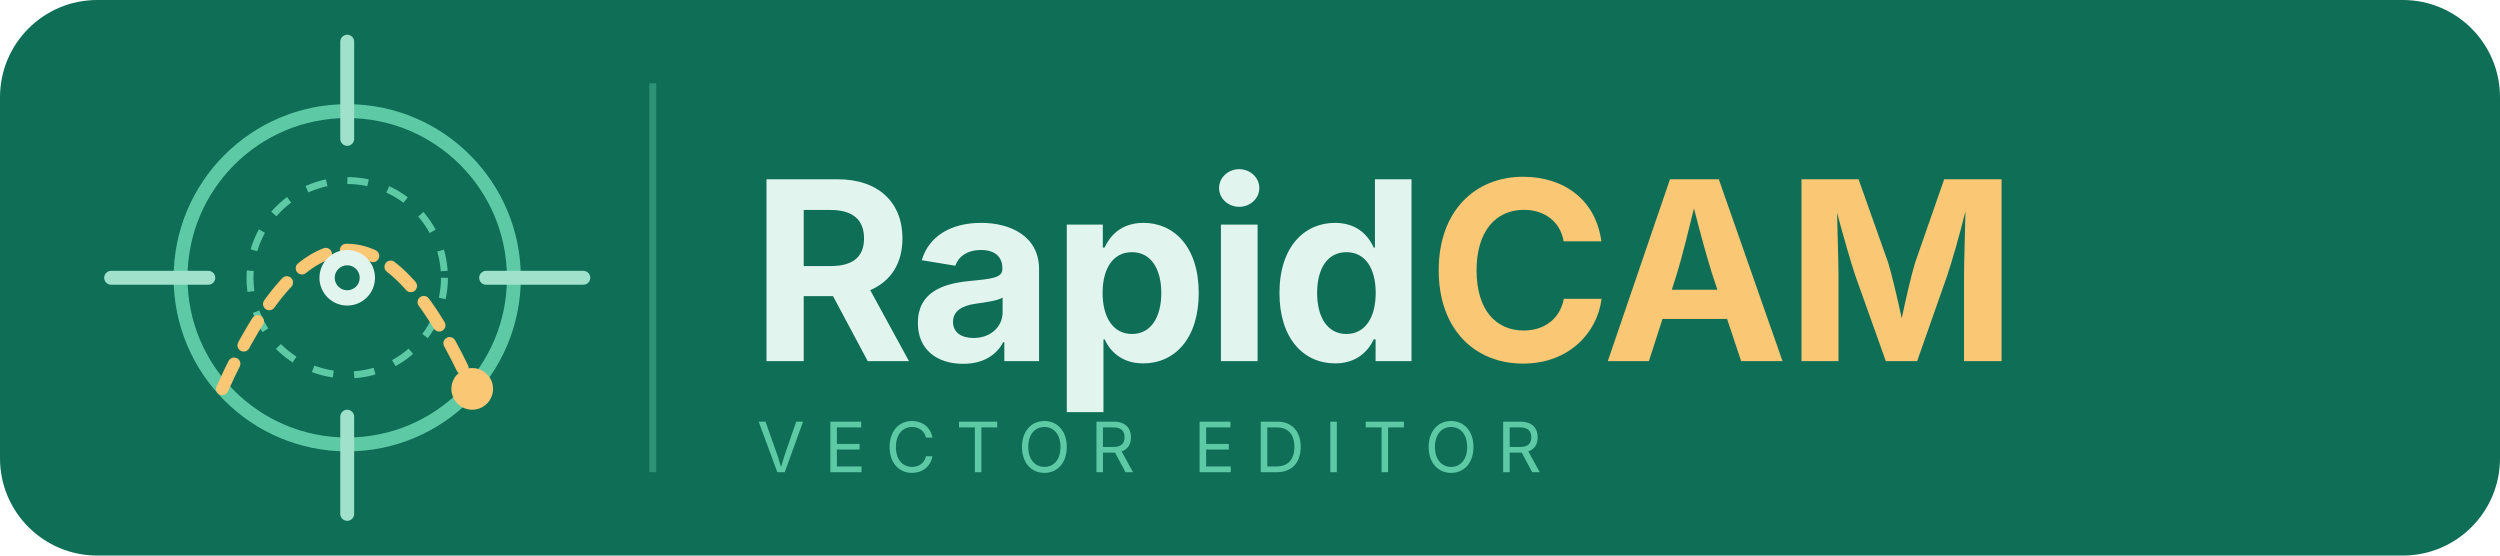
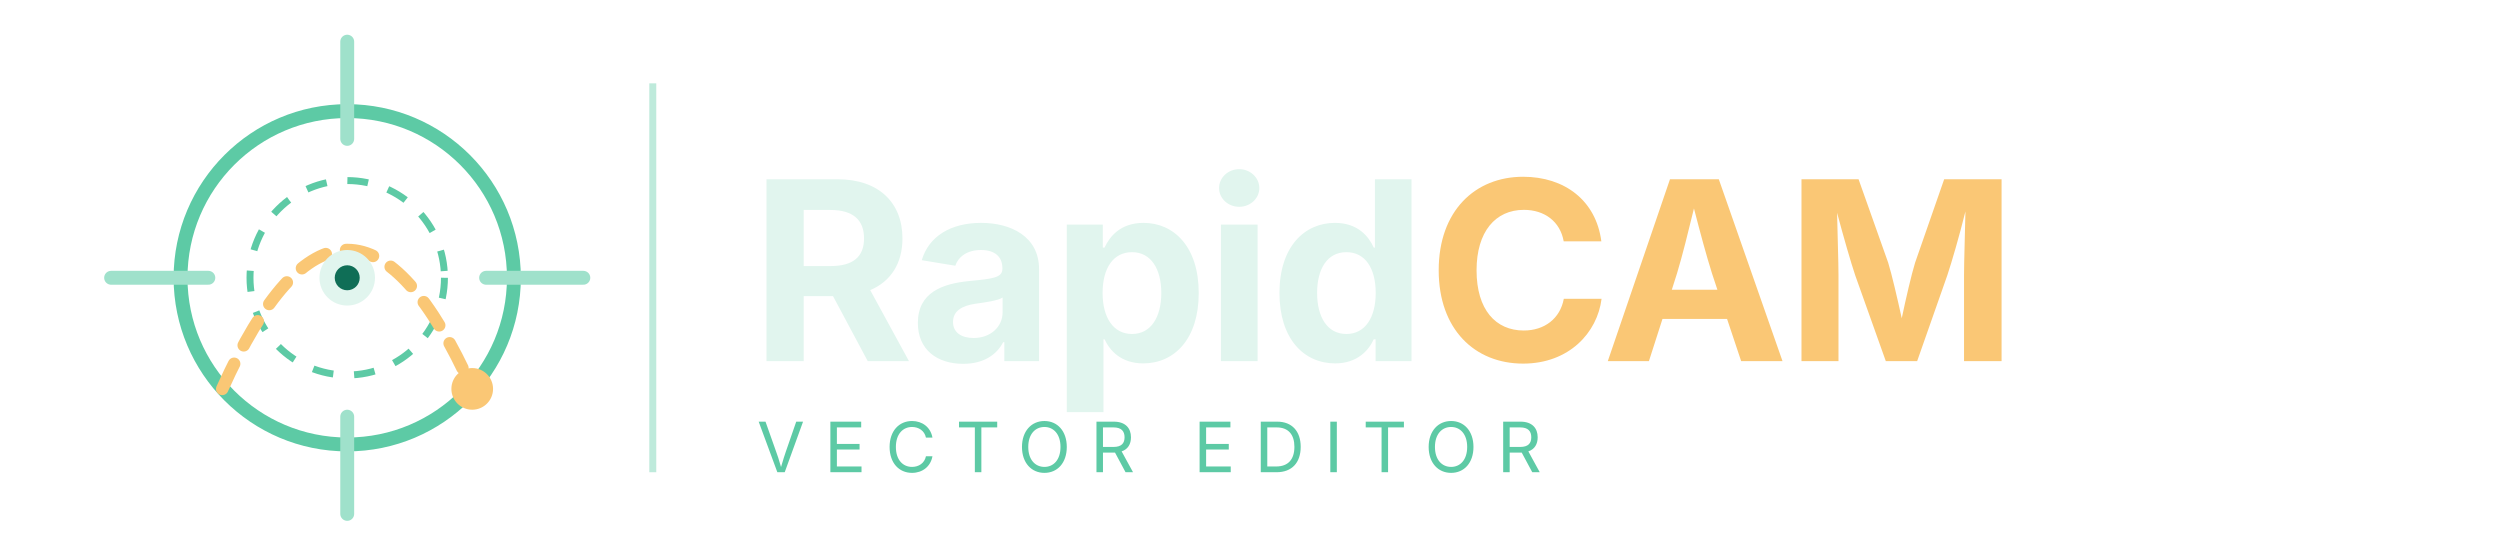
<svg xmlns="http://www.w3.org/2000/svg" width="360" height="80" viewBox="0 0 360 80">
-   <rect x="0" y="0" width="360" height="80" rx="14" fill="#0F6E56" />
  <circle cx="50" cy="40" r="24" fill="none" stroke="#5DCAA5" stroke-width="2" />
  <circle cx="50" cy="40" r="14" fill="none" stroke="#5DCAA5" stroke-width="1" stroke-dasharray="3 3" />
  <line x1="50" y1="6" x2="50" y2="20" stroke="#9FE1CB" stroke-width="2" stroke-linecap="round" />
  <line x1="50" y1="60" x2="50" y2="74" stroke="#9FE1CB" stroke-width="2" stroke-linecap="round" />
  <line x1="16" y1="40" x2="30" y2="40" stroke="#9FE1CB" stroke-width="2" stroke-linecap="round" />
  <line x1="70" y1="40" x2="84" y2="40" stroke="#9FE1CB" stroke-width="2" stroke-linecap="round" />
  <path d="M32 56 Q50 16 68 56" fill="none" stroke="#FAC775" stroke-width="1.8" stroke-linecap="round" stroke-dasharray="4 3" />
  <circle cx="68" cy="56" r="3" fill="#FAC775" />
  <circle cx="50" cy="40" r="4" fill="#E1F5EE" />
  <circle cx="50" cy="40" r="1.8" fill="#0F6E56" />
  <line x1="94" y1="12" x2="94" y2="68" stroke="#5DCAA5" stroke-width="1" opacity="0.4" />
  <text x="108" y="52" font-family="system-ui, -apple-system, sans-serif" font-size="36" font-weight="700" letter-spacing="-0.5" fill="#E1F5EE">Rapid<tspan fill="#FAC775">CAM</tspan>
  </text>
  <text x="109" y="68" font-family="system-ui, -apple-system, sans-serif" font-size="10" font-weight="400" fill="#5DCAA5" letter-spacing="2.8">VECTOR EDITOR</text>
</svg>
